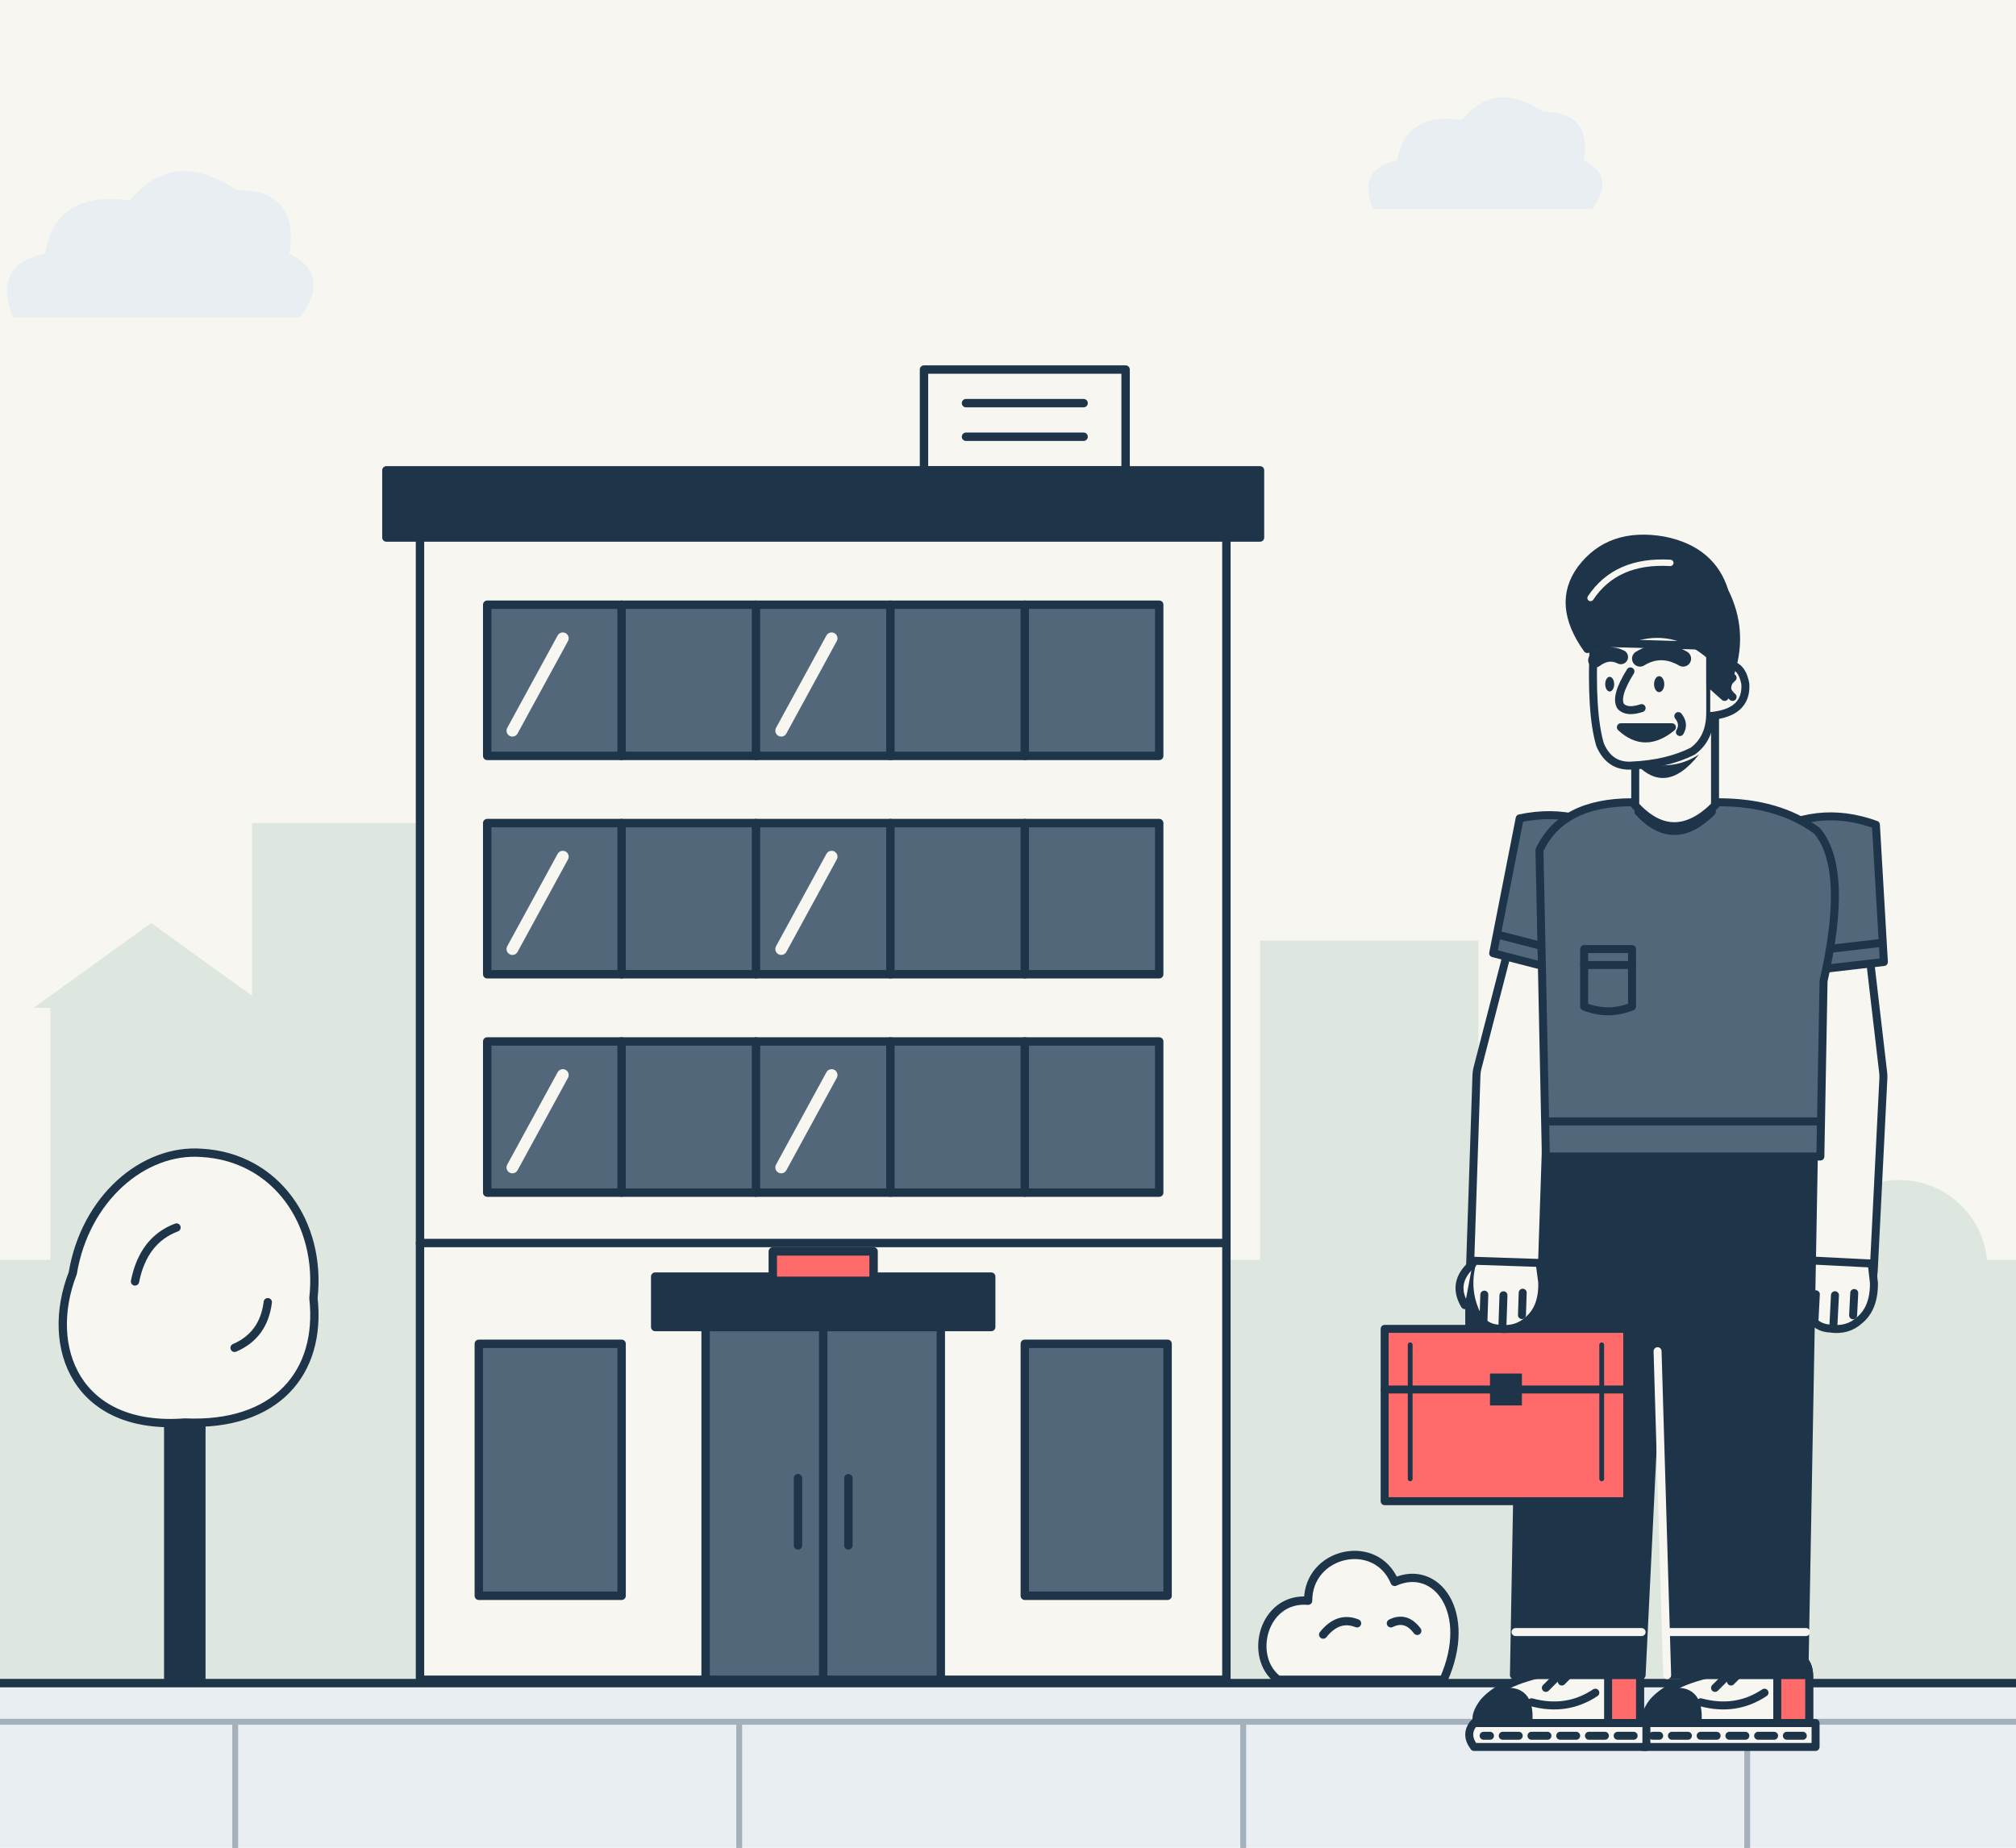
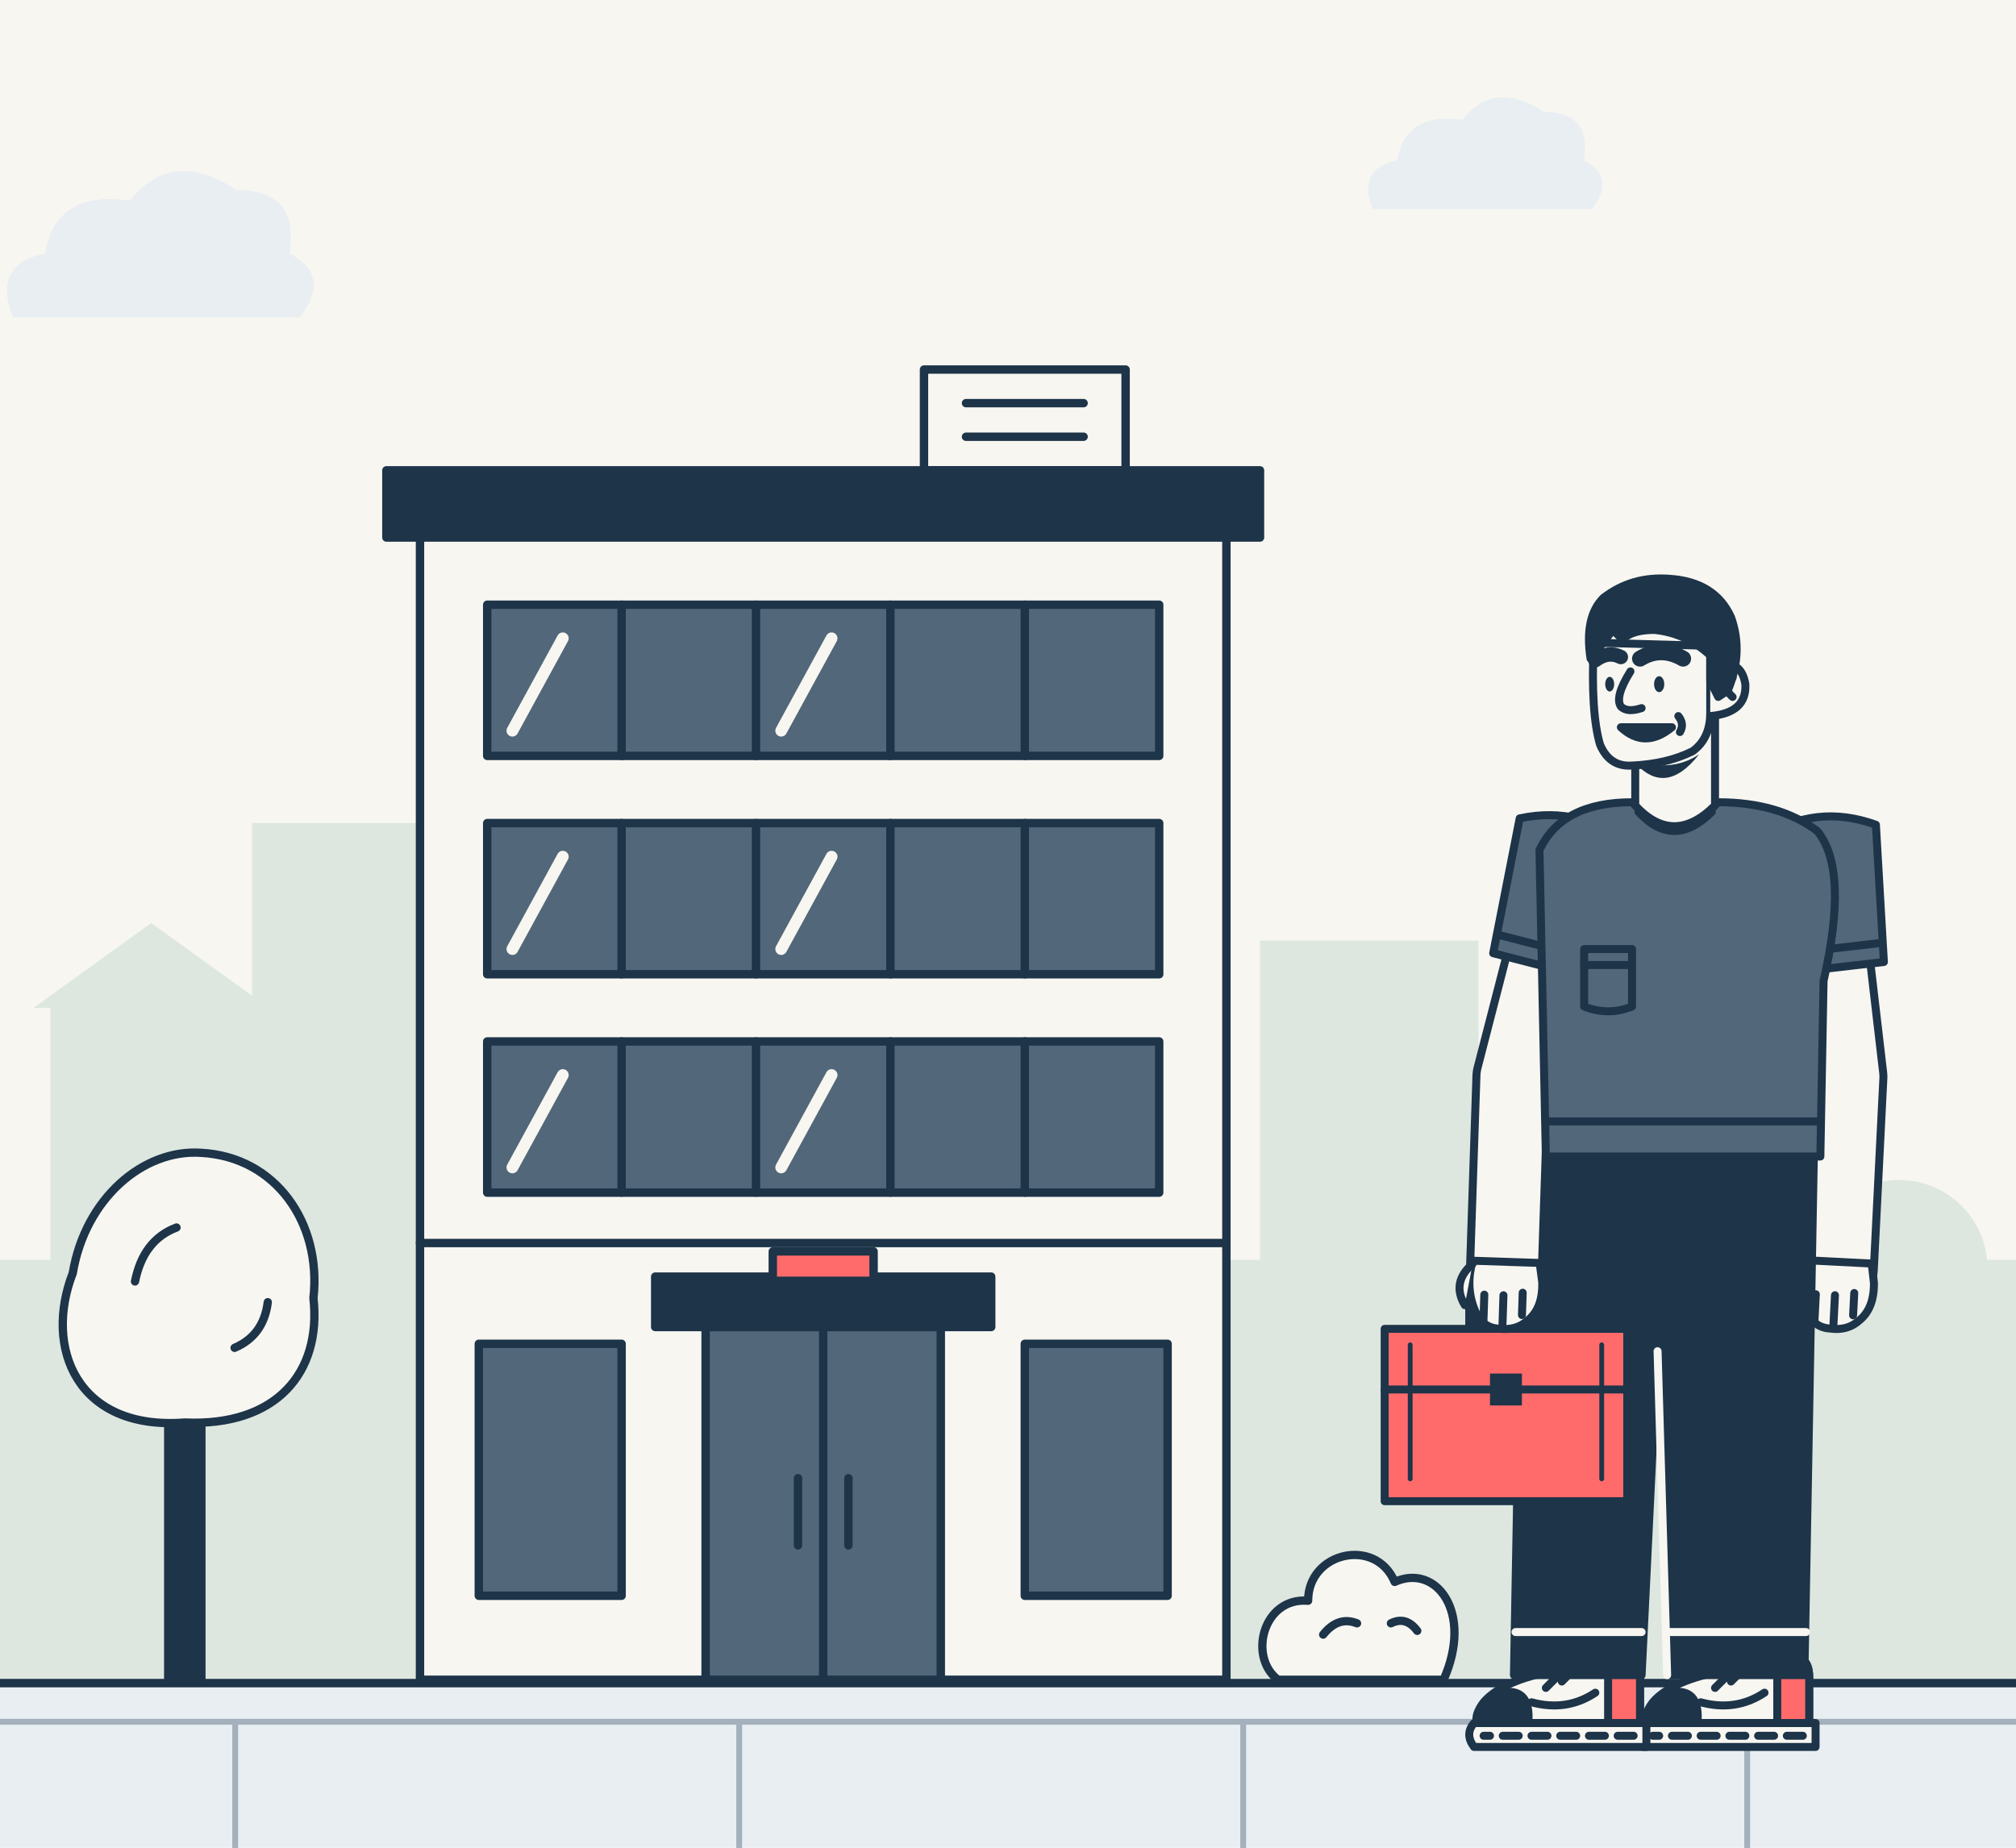
<svg xmlns="http://www.w3.org/2000/svg" class="people-scene" aria-hidden="true" focusable="false" viewBox="0 0 240 220" width="240" height="220" fill="none">
  <g stroke="#1D3449" stroke-width="1" stroke-linejoin="round" stroke-linecap="round">
    <rect width="240" height="220" fill="#F8F6F1" stroke="none" />
    <path d="M0 150H240V201H0ZM6 151V120H30V151ZM4 120L18 109.9L32 120ZM30 151V98H50V151ZM150 151V112H176V151ZM196 151A14 14 0 0 1 224 151ZM215.6 151A10.5 10.5 0 0 1 236.6 151Z" fill="#DDE7DF" stroke="none" />
    <path d="M0 200H240V220H0Z" fill="#E8EEF2" stroke="none" />
    <path d="M0 200.4H240" />
    <path d="M0 205H240M28 205V220M88 205V220M148 205V220M208 205V220" stroke="#526779" stroke-width=".7" opacity=".45" />
    <g>
      <path transform="translate(18 34) scale(0.6325)" d="M-26 6Q-30-4-20-6Q-18-18-4-16Q4-26 16-18Q28-18 26-6Q34-2 28 6Z" fill="#E8EEF2" stroke="none" />
    </g>
    <g>
      <path transform="translate(176 22) scale(0.483)" d="M-26 6Q-30-4-20-6Q-18-18-4-16Q4-26 16-18Q28-18 26-6Q34-2 28 6Z" fill="#E8EEF2" stroke="none" />
    </g>
    <path d="M110 56V44h24v12Z" fill="#F8F6F1" />
    <path d="M115 48h14M115 52h14" />
    <path d="M46 56H150V64H46Z" fill="#1D3449" />
    <path d="M50 64H146V200H50Z" fill="#F8F6F1" />
    <path d="M58 72H138V90H58Z" fill="#526779" />
    <path d="M74 72v18M90 72v18M106 72v18M122 72v18" />
    <path d="M61 87l6-11M93 87l6-11" stroke="#F8F6F1" stroke-width="1.4" />
    <path d="M58 98H138V116H58Z" fill="#526779" />
    <path d="M74 98v18M90 98v18M106 98v18M122 98v18" />
    <path d="M61 113l6-11M93 113l6-11" stroke="#F8F6F1" stroke-width="1.4" />
    <path d="M58 124H138V142H58Z" fill="#526779" />
    <path d="M74 124v18M90 124v18M106 124v18M122 124v18" />
    <path d="M61 139l6-11M93 139l6-11" stroke="#F8F6F1" stroke-width="1.4" />
    <path d="M50 148H146" />
    <path d="M57 160H74V190H57Z" fill="#526779" />
    <path d="M122 160H139V190H122Z" fill="#526779" />
    <path d="M84 158H112V200H84Z" fill="#526779" />
    <path d="M98 158V200M95 176v8M101 176v8" />
    <path d="M78 152H118V158H78Z" fill="#1D3449" />
    <path d="M92 152v-3h12v3" fill="#FF6B6B" />
    <g transform="translate(162 200) scale(0.448)" stroke-width="2.2">
      <g>
        <path d="M-22 0C-30-6-26-22-14-21C-14-34 4-38 9-26C20-31 30-18 22 0Z" fill="#F8F6F1" />
        <path d="M-10-12q4-5 9-3M8-15q4-2 7 2" />
      </g>
    </g>
    <g transform="translate(22 200) scale(0.494)" stroke-width="2">
      <path d="M-4 0V-66H4V0Z" fill="#1D3449" />
      <g>
        <path d="M0-62C-26-60-34-80-27-98C-24-116-10-128 4-127C22-126 33-110 31-92C33-74 22-61 0-62Z" fill="#F8F6F1" />
        <path d="M-12-96q2-10 10-13M12-80q7-3 8-11" />
      </g>
    </g>
    <g class="af-person" transform="translate(196 208) scale(-0.19 0.19)" stroke-width="5">
      <path d="M-112 -540L-126 -420L-120 -300" stroke="#1D3449" stroke-width="50" />
      <path d="M-112 -540L-126 -420L-120 -300" stroke="#F8F6F1" stroke-width="40" />
      <g transform="translate(-120 -300) rotate(87.1)">
        <path d="M-4-21Q12-25 26-19Q38-14 38-3Q39 8 32 15Q24 24 8 23L-4 21Z" fill="#F8F6F1" />
        <path d="M17-13H33M17-1H35M15 11H29" />
        <path d="M-2-21Q10-34 24-25" fill="#F8F6F1" />
      </g>
      <path d="M-148.8 -491.9L-87.2 -484.8L-72.3 -569.6Q-106 -591.6 -143.8 -577.9Z" fill="#526779" />
      <path d="M-147.4 -503.9L-85.8 -496.7" />
      <path d="M-106 0V-15H2Q8-8 2 0Z" fill="#F8F6F1" />
      <path d="M-98-7H-4" stroke-dasharray="10 8" />
      <path d="M-102-15V-44Q-102-58 -88-58H-64L-50-48Q-16-42 -4-28Q2-20 0-15Z" fill="#F8F6F1" />
      <path d="M-32-15Q-34-38 -14-34Q0-26 0-15Z" fill="#1D3449" />
      <path d="M-102-44Q-102-58 -88-58H-82V-15H-102Z" fill="#FF6B6B" />
      <path d="M-62-50l9 9M-52-46l9 9M-74-34Q-56-22 -34-28" />
      <path d="M0 0V-15H108Q114-8 108 0Z" fill="#F8F6F1" />
      <path d="M8-7H102" stroke-dasharray="10 8" />
      <path d="M4-15V-44Q4-58 18-58H42L56-48Q90-42 102-28Q108-20 106-15Z" fill="#F8F6F1" />
      <path d="M74-15Q72-38 92-34Q106-26 106-15Z" fill="#1D3449" />
      <path d="M4-44Q4-58 18-58H24V-15H4Z" fill="#FF6B6B" />
      <path d="M44-50l9 9M54-46l9 9M32-34Q50-22 72-28" />
      <g transform="translate(1113 -1020) scale(-1 1)">
        <path d="M1036 645H1218L1212 975H1128L1120 770L1110 975H1030Z" fill="#1D3449" />
        <path d="M1120 772L1126 975M1213 948H1128M1110 948H1031" stroke="#F8F6F1" stroke-width="5" />
      </g>
      <g class="af-arm" style="transform-origin:53px -540px;animation-name:af-swing;animation-duration:14s;animation-delay:0s">
        <g class="af-level" style="transform-origin:88px -280px;animation-name:af-swing-case;animation-duration:14s;animation-delay:0s">
          <path d="M68-262V-282H108V-262" stroke-width="11" />
          <path d="M12-262H164V-154H12Z" fill="#FF6B6B" />
          <path d="M12-224H164" />
          <path d="M78-234H98V-214H78Z" fill="#1D3449" stroke="none" />
          <path d="M28-252v84M148-252v84" stroke-width="3" />
        </g>
        <path d="M53 -540L84 -420L88 -300" stroke="#1D3449" stroke-width="50" />
        <path d="M53 -540L84 -420L88 -300" stroke="#F8F6F1" stroke-width="40" />
        <g transform="translate(88 -300) rotate(88.1)">
          <path d="M-4-21Q12-25 26-19Q38-14 38-3Q39 8 32 15Q24 24 8 23L-4 21Z" fill="#F8F6F1" />
          <path d="M17-13H33M17-1H35M15 11H29" />
          <path d="M-2-21Q10-34 24-25" fill="#F8F6F1" />
        </g>
        <path d="M36 -481.9L96 -497.4L79.4 -581.9Q40 -590.3 9.6 -563.9Z" fill="#526779" />
        <path d="M33 -493.5L93 -509" />
      </g>
      <g transform="translate(1113 -1020) scale(-1 1)">
        <path d="M1104 428Q1060 428 1046 458L1050 650H1222L1224 540Q1240 470 1220 446Q1196 428 1158 428Q1130 452 1104 428Z" fill="#526779" />
        <path d="M1108 434Q1130 458 1154 434M1051 628H1222" />
        <path d="M1074 520H1104V556Q1089 562 1074 556Z" fill="#526779" />
        <path d="M1074 530H1104" />
      </g>
      <g transform="translate(1113 -1020) scale(-1 1)">
        <path d="M1106 398V430Q1130 456 1156 430V372" fill="#F8F6F1" />
      </g>
      <g transform="translate(1113 -1020) scale(-1 1)">
        <path d="M1104 401Q1124 426 1146 398Q1128 410 1104 401Z" fill="#1D3449" stroke="none" />
        <path d="M1080 328Q1078 372 1084 392Q1090 406 1104 405Q1126 404 1142 396Q1153 388 1153 372V330Z" fill="#F8F6F1" />
        <path d="M1153 344Q1172 336 1175 354Q1176 372 1153 374" fill="#F8F6F1" />
        <path d="M1167 350q-7 6 0 12" />
        <path d="M1081 339Q1089 333 1097 337" stroke-width="9" />
        <path d="M1109 338Q1122 330 1136 338" stroke-width="10" />
        <ellipse cx="1090" cy="354" rx="2.8" ry="4.6" fill="#1D3449" stroke="none" />
        <ellipse cx="1121" cy="354" rx="3.2" ry="5" fill="#1D3449" stroke="none" />
        <path d="M1103 346Q1093 362 1097 368Q1101 372 1110 369" />
        <path d="M1097 381Q1112 395 1129 381Z" fill="#1D3449" />
        <path d="M1133 374q4 5 1 10" />
-         <path d="M1076 332Q1056 304 1072 282Q1090 258 1124 264Q1154 270 1162 296Q1174 320 1166 346L1162 362L1153 354V336Q1132 318 1108 324Q1092 328 1076 332Z" fill="#1D3449" />
-         <path d="M1078 300Q1094 276 1128 278" stroke="#F8F6F1" stroke-width="4" />
+         <path d="M1078 338Q1074 312 1086 300Q1104 286 1128 288Q1156 290 1166 312Q1174 334 1164 358L1158 362L1153 352V336Q1138 322 1118 320Q1104 320 1098 326L1092 320Q1086 328 1078 338Z" fill="#1D3449" />
      </g>
    </g>
  </g>
</svg>
